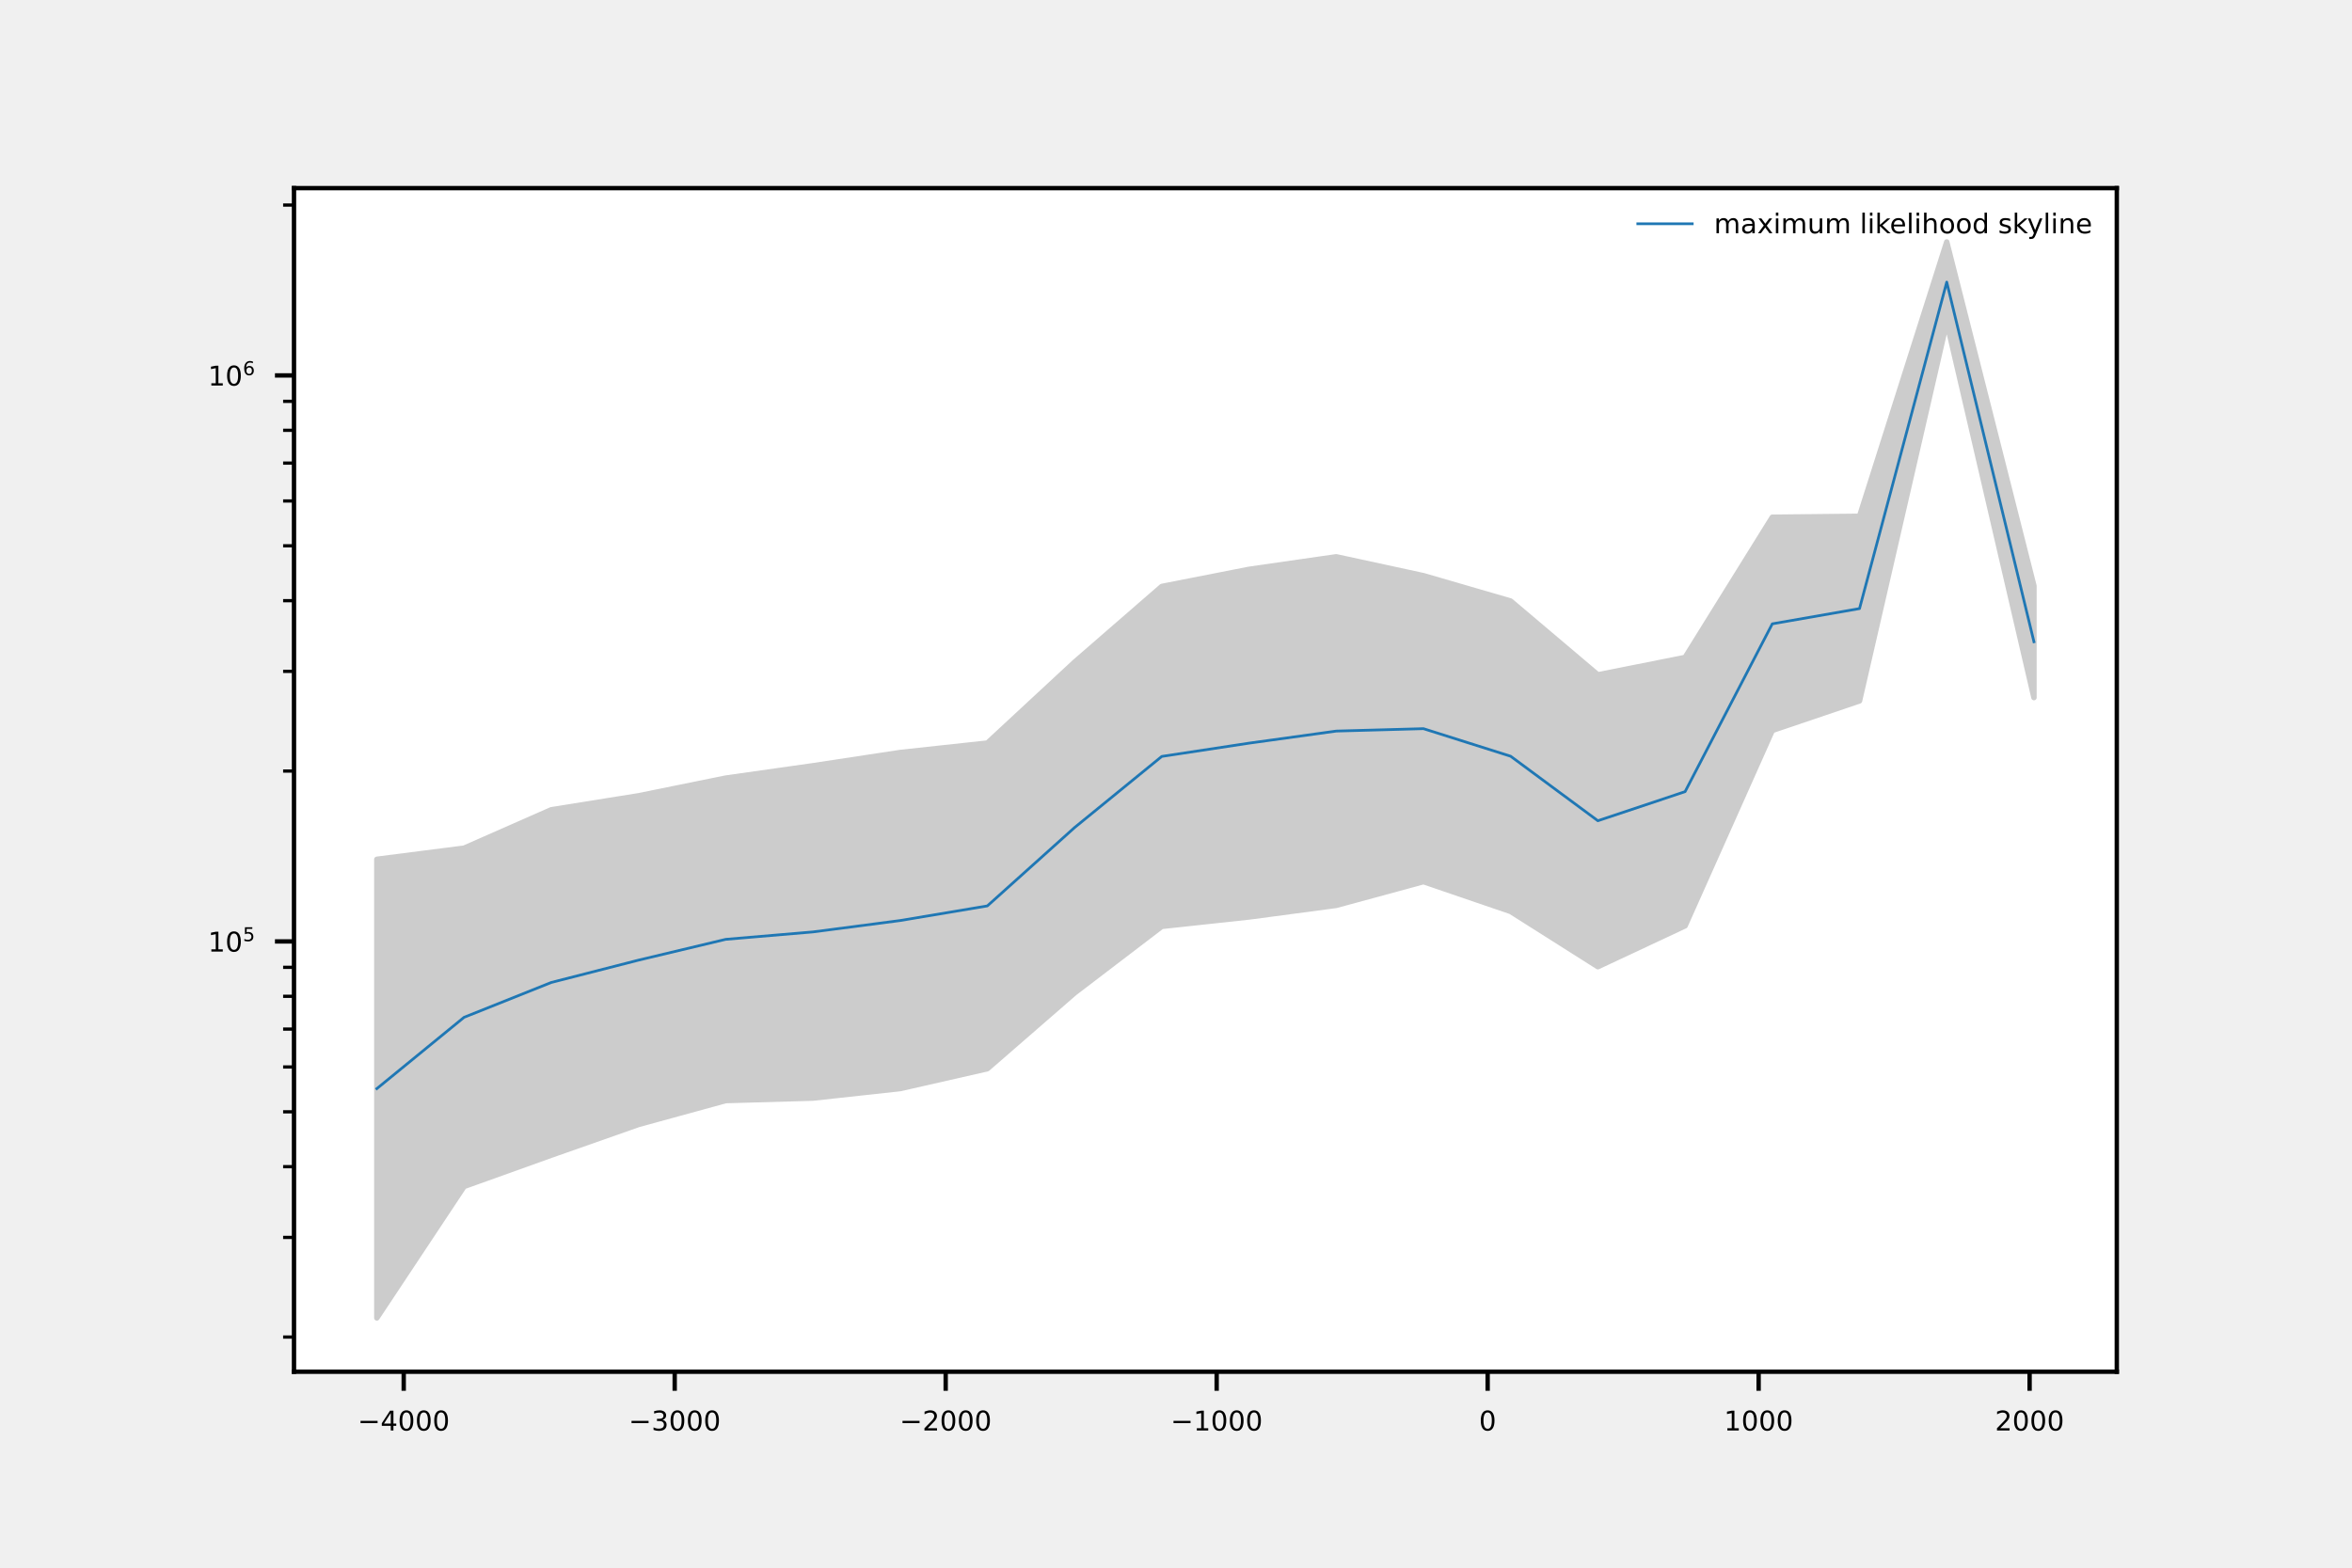
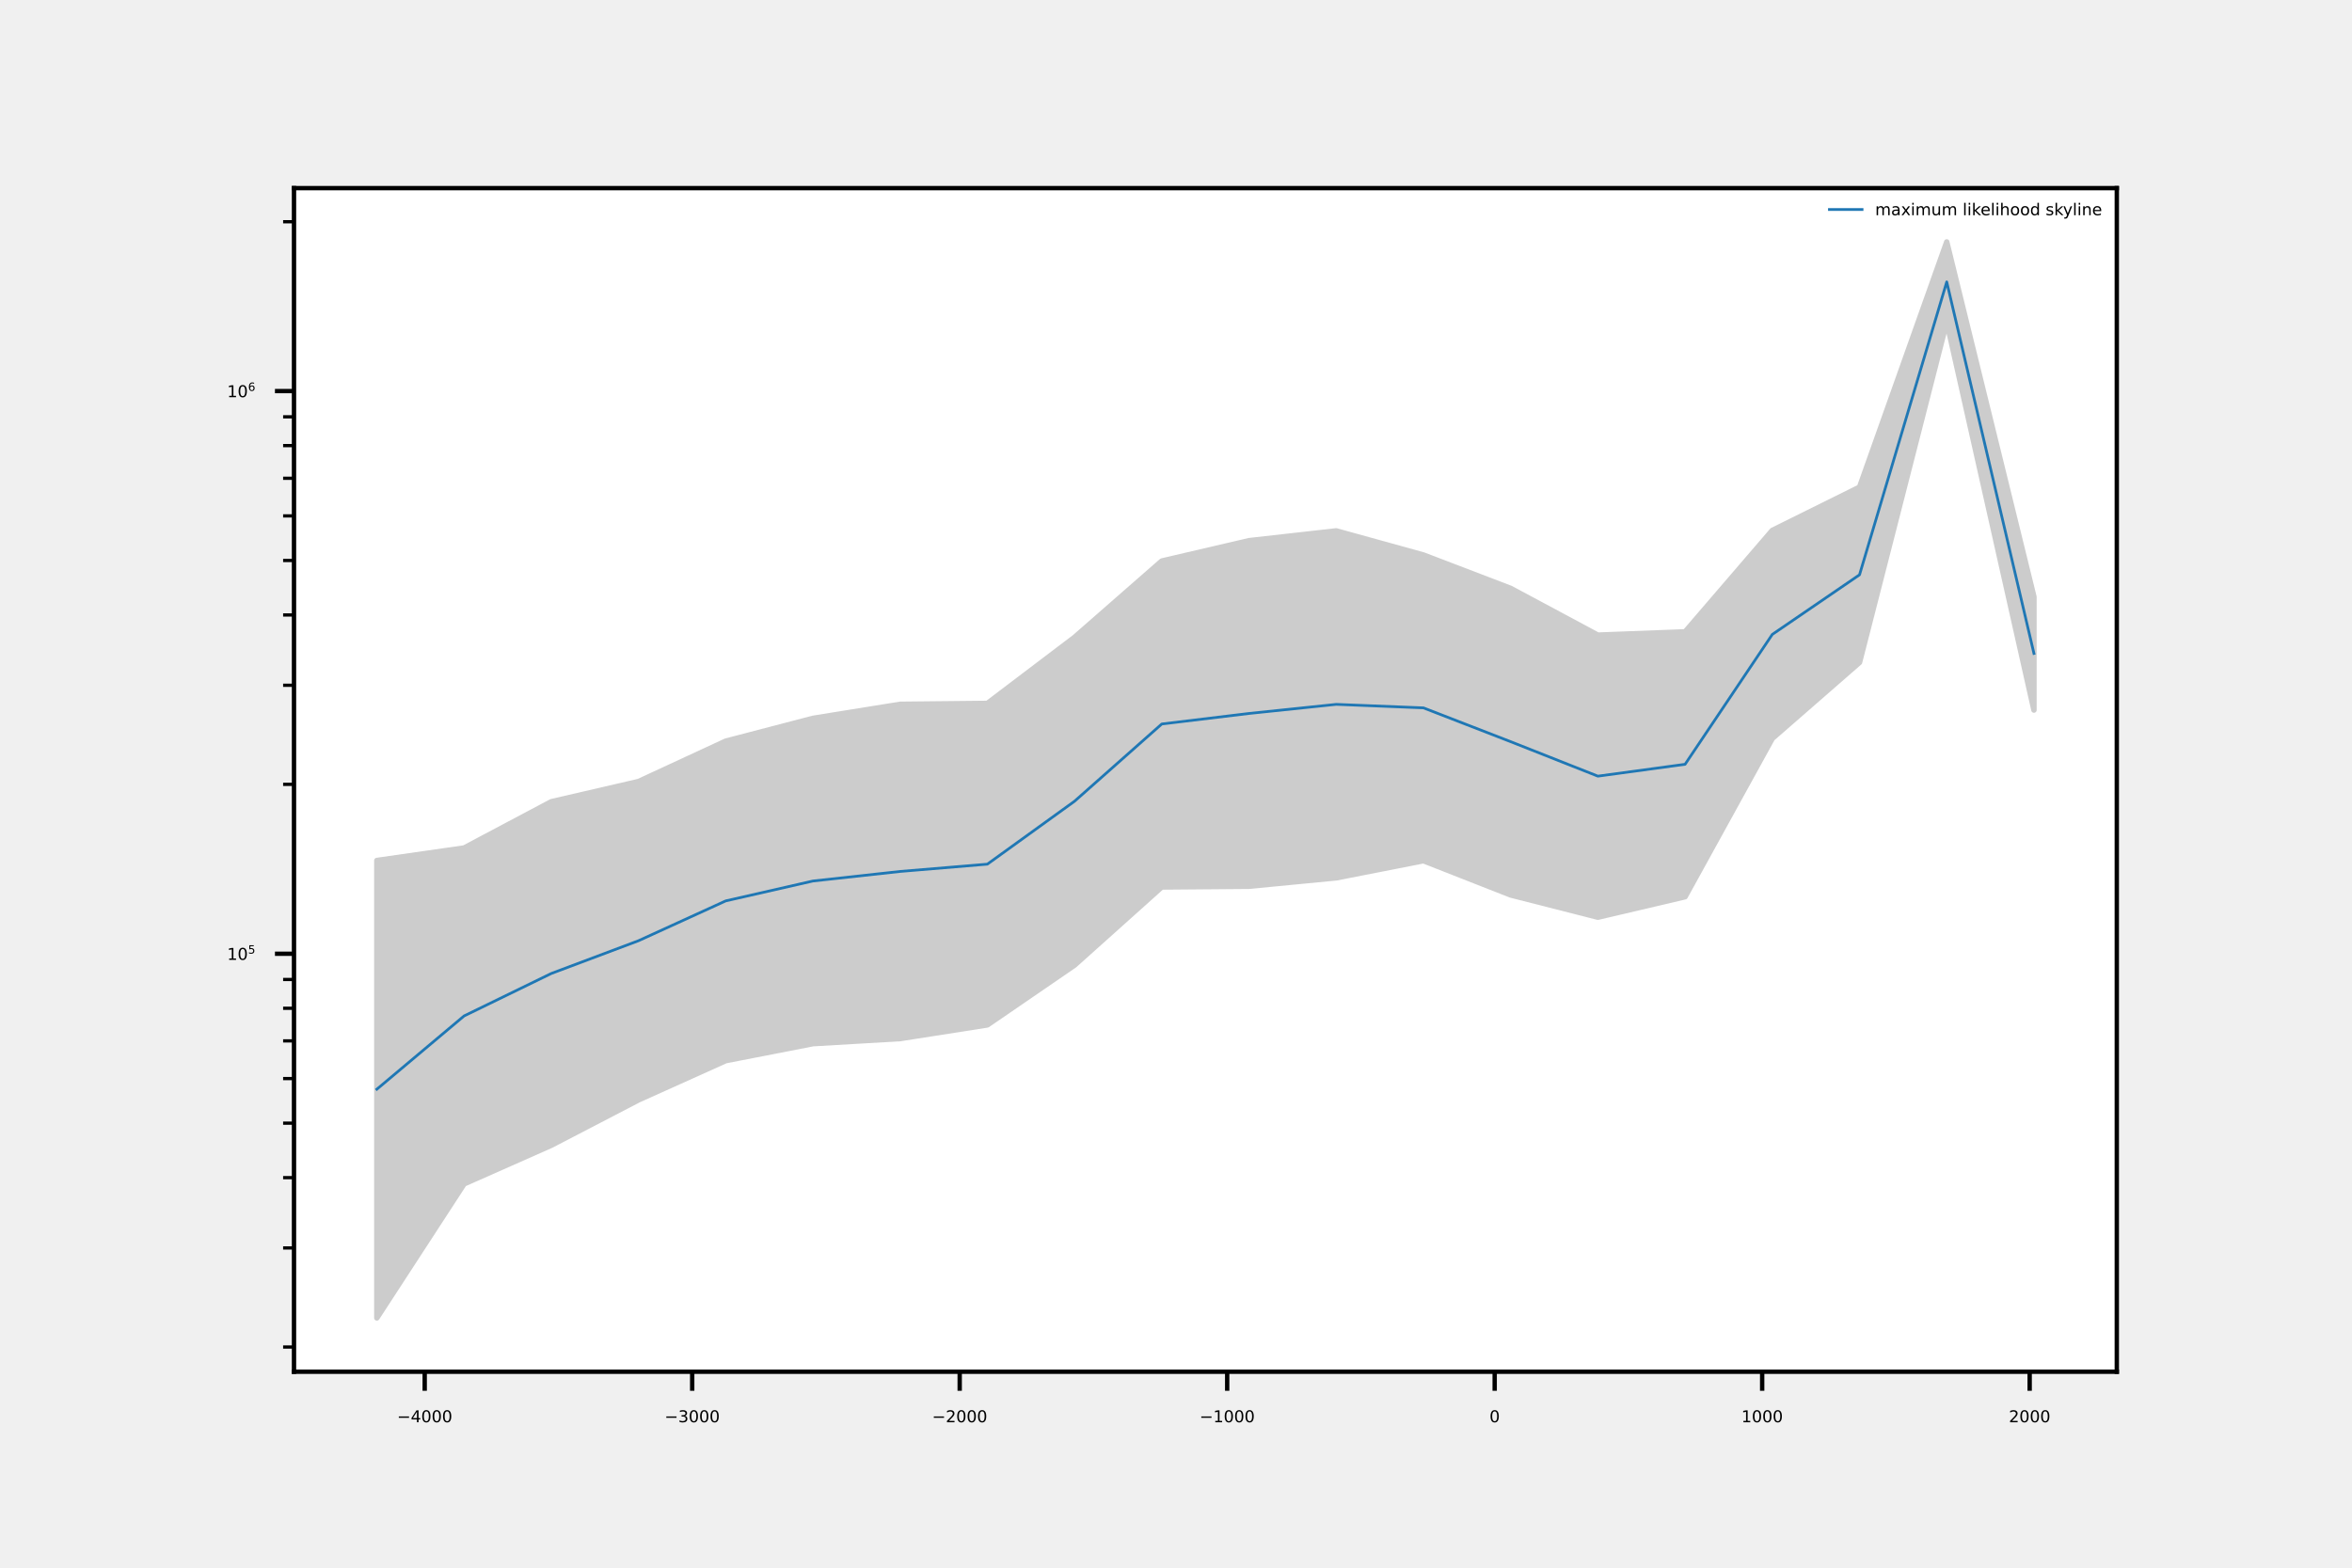
<svg xmlns="http://www.w3.org/2000/svg" xmlns:xlink="http://www.w3.org/1999/xlink" height="288pt" version="1.1" viewBox="0 0 432 288" width="432pt">
  <defs>
    <style type="text/css">*{stroke-linecap:butt;stroke-linejoin:round;}</style>
  </defs>
  <g id="figure_1">
    <g id="patch_1">
      <path d="M 0 288 L 432 288 L 432 0 L 0 0 z " style="fill:none;" />
    </g>
    <g id="axes_1">
      <g id="patch_2">
        <path d="M 54 252 L 388.8 252 L 388.8 34.56 L 54 34.56 z " style="fill:#ffffff;" />
      </g>
      <g id="PolyCollection_1">
        <defs>
-           <path d="M 69.218 -130.138 L 69.218 -45.884 L 85.237 -70.037 L 101.256 -75.785 L 117.276 -81.422 L 133.295 -85.815 L 149.314 -86.269 L 165.333 -88.019 L 181.352 -91.665 L 197.371 -105.585 L 213.39 -117.813 L 229.41 -119.543 L 245.429 -121.676 L 261.448 -126.033 L 277.467 -120.556 L 293.486 -110.411 L 309.505 -117.918 L 325.524 -153.808 L 341.544 -159.24 L 357.563 -228.804 L 373.582 -159.845 L 373.582 -180.359 L 373.582 -180.359 L 357.563 -243.556 L 341.544 -193.155 L 325.524 -192.981 L 309.505 -167.217 L 293.486 -164.028 L 277.467 -177.583 L 261.448 -182.242 L 245.429 -185.711 L 229.41 -183.406 L 213.39 -180.263 L 197.371 -166.352 L 181.352 -151.49 L 165.333 -149.754 L 149.314 -147.323 L 133.295 -145.054 L 117.276 -141.802 L 101.256 -139.24 L 85.237 -132.183 L 69.218 -130.138 z " id="m51809f96ba" style="stroke:#cccccc;" />
+           <path d="M 69.218 -129.919 L 69.218 -45.884 L 85.237 -70.506 L 101.256 -77.605 L 117.276 -85.934 L 133.295 -93.149 L 149.314 -96.268 L 165.333 -97.205 L 181.352 -99.713 L 197.371 -110.7 L 213.39 -125.054 L 229.41 -125.187 L 245.429 -126.733 L 261.448 -129.875 L 277.467 -123.585 L 293.486 -119.5 L 309.505 -123.26 L 325.524 -152.338 L 341.544 -166.308 L 357.563 -228.878 L 373.582 -157.555 L 373.582 -178.346 L 373.582 -178.346 L 357.563 -243.556 L 341.544 -198.5 L 325.524 -190.56 L 309.505 -171.924 L 293.486 -171.323 L 277.467 -179.909 L 261.448 -186.04 L 245.429 -190.472 L 229.41 -188.673 L 213.39 -184.936 L 197.371 -170.92 L 181.352 -158.776 L 165.333 -158.609 L 149.314 -156.03 L 133.295 -151.843 L 117.276 -144.424 L 101.256 -140.715 L 85.237 -132.214 L 69.218 -129.919 z " id="mb8a2853f53" style="stroke:#cccccc;" />
        </defs>
-         <g clip-path="url(#p195fe64066)">
-           <use style="fill:#cccccc;stroke:#cccccc;" x="0" xlink:href="#m51809f96ba" y="288" />
+         <g clip-path="url(#pcaec654546)">
+           <use style="fill:#cccccc;stroke:#cccccc;" x="0" xlink:href="#mb8a2853f53" y="288" />
        </g>
      </g>
      <g id="matplotlib.axis_1">
        <g id="xtick_1">
          <g id="line2d_1">
            <defs>
-               <path d="M 0 0 L 0 3.5 " id="mac3099797f" style="stroke:#000000;stroke-width:0.8;" />
+               <path d="M 0 0 L 0 3.5 " id="m395a38dc11" style="stroke:#000000;stroke-width:0.8;" />
            </defs>
            <g>
-               <use style="stroke:#000000;stroke-width:0.8;" x="74.151" xlink:href="#mac3099797f" y="252" />
+               <use style="stroke:#000000;stroke-width:0.8;" x="78.007" xlink:href="#m395a38dc11" y="252" />
            </g>
          </g>
          <g id="text_1">
-             <g transform="translate(65.69344 262.7992)scale(0.05 -0.05)">
+             <g transform="translate(72.93277 261.2795)scale(0.03 -0.03)">
              <defs>
                <path d="M 10.594 35.5 L 73.188 35.5 L 73.188 27.203 L 10.594 27.203 z " id="DejaVuSans-8722" />
                <path d="M 37.797 64.312 L 12.891 25.391 L 37.797 25.391 z M 35.203 72.906 L 47.609 72.906 L 47.609 25.391 L 58.016 25.391 L 58.016 17.188 L 47.609 17.188 L 47.609 0 L 37.797 0 L 37.797 17.188 L 4.891 17.188 L 4.891 26.703 z " id="DejaVuSans-52" />
                <path d="M 31.781 66.406 Q 24.172 66.406 20.328 58.906 Q 16.5 51.422 16.5 36.375 Q 16.5 21.391 20.328 13.891 Q 24.172 6.391 31.781 6.391 Q 39.453 6.391 43.281 13.891 Q 47.125 21.391 47.125 36.375 Q 47.125 51.422 43.281 58.906 Q 39.453 66.406 31.781 66.406 z M 31.781 74.219 Q 44.047 74.219 50.516 64.516 Q 56.984 54.828 56.984 36.375 Q 56.984 17.969 50.516 8.266 Q 44.047 -1.422 31.781 -1.422 Q 19.531 -1.422 13.062 8.266 Q 6.594 17.969 6.594 36.375 Q 6.594 54.828 13.062 64.516 Q 19.531 74.219 31.781 74.219 z " id="DejaVuSans-48" />
              </defs>
              <use xlink:href="#DejaVuSans-8722" />
              <use x="83.789" xlink:href="#DejaVuSans-52" />
              <use x="147.412" xlink:href="#DejaVuSans-48" />
              <use x="211.035" xlink:href="#DejaVuSans-48" />
              <use x="274.658" xlink:href="#DejaVuSans-48" />
            </g>
          </g>
        </g>
        <g id="xtick_2">
          <g id="line2d_2">
            <g>
-               <use style="stroke:#000000;stroke-width:0.8;" x="123.923" xlink:href="#mac3099797f" y="252" />
+               <use style="stroke:#000000;stroke-width:0.8;" x="127.139" xlink:href="#m395a38dc11" y="252" />
            </g>
          </g>
          <g id="text_2">
-             <g transform="translate(115.4659 262.7992)scale(0.05 -0.05)">
+             <g transform="translate(122.0642 261.2795)scale(0.03 -0.03)">
              <defs>
                <path d="M 40.578 39.312 Q 47.656 37.797 51.625 33 Q 55.609 28.219 55.609 21.188 Q 55.609 10.406 48.188 4.484 Q 40.766 -1.422 27.094 -1.422 Q 22.516 -1.422 17.656 -0.516 Q 12.797 0.391 7.625 2.203 L 7.625 11.719 Q 11.719 9.328 16.594 8.109 Q 21.484 6.891 26.812 6.891 Q 36.078 6.891 40.938 10.547 Q 45.797 14.203 45.797 21.188 Q 45.797 27.641 41.281 31.266 Q 36.766 34.906 28.719 34.906 L 20.219 34.906 L 20.219 43.016 L 29.109 43.016 Q 36.375 43.016 40.234 45.922 Q 44.094 48.828 44.094 54.297 Q 44.094 59.906 40.109 62.906 Q 36.141 65.922 28.719 65.922 Q 24.656 65.922 20.016 65.031 Q 15.375 64.156 9.812 62.312 L 9.812 71.094 Q 15.438 72.656 20.344 73.438 Q 25.25 74.219 29.594 74.219 Q 40.828 74.219 47.359 69.109 Q 53.906 64.016 53.906 55.328 Q 53.906 49.266 50.438 45.094 Q 46.969 40.922 40.578 39.312 z " id="DejaVuSans-51" />
              </defs>
              <use xlink:href="#DejaVuSans-8722" />
              <use x="83.789" xlink:href="#DejaVuSans-51" />
              <use x="147.412" xlink:href="#DejaVuSans-48" />
              <use x="211.035" xlink:href="#DejaVuSans-48" />
              <use x="274.658" xlink:href="#DejaVuSans-48" />
            </g>
          </g>
        </g>
        <g id="xtick_3">
          <g id="line2d_3">
            <g>
-               <use style="stroke:#000000;stroke-width:0.8;" x="173.696" xlink:href="#mac3099797f" y="252" />
+               <use style="stroke:#000000;stroke-width:0.8;" x="176.27" xlink:href="#m395a38dc11" y="252" />
            </g>
          </g>
          <g id="text_3">
-             <g transform="translate(165.2383 262.7992)scale(0.05 -0.05)">
+             <g transform="translate(171.1956 261.2795)scale(0.03 -0.03)">
              <defs>
                <path d="M 19.188 8.297 L 53.609 8.297 L 53.609 0 L 7.328 0 L 7.328 8.297 Q 12.938 14.109 22.625 23.891 Q 32.328 33.688 34.812 36.531 Q 39.547 41.844 41.422 45.531 Q 43.312 49.219 43.312 52.781 Q 43.312 58.594 39.234 62.25 Q 35.156 65.922 28.609 65.922 Q 23.969 65.922 18.812 64.312 Q 13.672 62.703 7.812 59.422 L 7.812 69.391 Q 13.766 71.781 18.938 73 Q 24.125 74.219 28.422 74.219 Q 39.75 74.219 46.484 68.547 Q 53.219 62.891 53.219 53.422 Q 53.219 48.922 51.531 44.891 Q 49.859 40.875 45.406 35.406 Q 44.188 33.984 37.641 27.219 Q 31.109 20.453 19.188 8.297 z " id="DejaVuSans-50" />
              </defs>
              <use xlink:href="#DejaVuSans-8722" />
              <use x="83.789" xlink:href="#DejaVuSans-50" />
              <use x="147.412" xlink:href="#DejaVuSans-48" />
              <use x="211.035" xlink:href="#DejaVuSans-48" />
              <use x="274.658" xlink:href="#DejaVuSans-48" />
            </g>
          </g>
        </g>
        <g id="xtick_4">
          <g id="line2d_4">
            <g>
-               <use style="stroke:#000000;stroke-width:0.8;" x="223.468" xlink:href="#mac3099797f" y="252" />
+               <use style="stroke:#000000;stroke-width:0.8;" x="225.401" xlink:href="#m395a38dc11" y="252" />
            </g>
          </g>
          <g id="text_4">
-             <g transform="translate(215.0107 262.7992)scale(0.05 -0.05)">
+             <g transform="translate(220.327 261.2795)scale(0.03 -0.03)">
              <defs>
                <path d="M 12.406 8.297 L 28.516 8.297 L 28.516 63.922 L 10.984 60.406 L 10.984 69.391 L 28.422 72.906 L 38.281 72.906 L 38.281 8.297 L 54.391 8.297 L 54.391 0 L 12.406 0 z " id="DejaVuSans-49" />
              </defs>
              <use xlink:href="#DejaVuSans-8722" />
              <use x="83.789" xlink:href="#DejaVuSans-49" />
              <use x="147.412" xlink:href="#DejaVuSans-48" />
              <use x="211.035" xlink:href="#DejaVuSans-48" />
              <use x="274.658" xlink:href="#DejaVuSans-48" />
            </g>
          </g>
        </g>
        <g id="xtick_5">
          <g id="line2d_5">
            <g>
-               <use style="stroke:#000000;stroke-width:0.8;" x="273.241" xlink:href="#mac3099797f" y="252" />
+               <use style="stroke:#000000;stroke-width:0.8;" x="274.533" xlink:href="#m395a38dc11" y="252" />
            </g>
          </g>
          <g id="text_5">
-             <g transform="translate(271.65 262.7992)scale(0.05 -0.05)">
+             <g transform="translate(273.5785 261.2795)scale(0.03 -0.03)">
              <use xlink:href="#DejaVuSans-48" />
            </g>
          </g>
        </g>
        <g id="xtick_6">
          <g id="line2d_6">
            <g>
-               <use style="stroke:#000000;stroke-width:0.8;" x="323.013" xlink:href="#mac3099797f" y="252" />
+               <use style="stroke:#000000;stroke-width:0.8;" x="323.664" xlink:href="#m395a38dc11" y="252" />
            </g>
          </g>
          <g id="text_6">
-             <g transform="translate(316.6505 262.7992)scale(0.05 -0.05)">
+             <g transform="translate(319.8468 261.2795)scale(0.03 -0.03)">
              <use xlink:href="#DejaVuSans-49" />
              <use x="63.623" xlink:href="#DejaVuSans-48" />
              <use x="127.246" xlink:href="#DejaVuSans-48" />
              <use x="190.869" xlink:href="#DejaVuSans-48" />
            </g>
          </g>
        </g>
        <g id="xtick_7">
          <g id="line2d_7">
            <g>
-               <use style="stroke:#000000;stroke-width:0.8;" x="372.785" xlink:href="#mac3099797f" y="252" />
+               <use style="stroke:#000000;stroke-width:0.8;" x="372.796" xlink:href="#m395a38dc11" y="252" />
            </g>
          </g>
          <g id="text_7">
-             <g transform="translate(366.423 262.7992)scale(0.05 -0.05)">
+             <g transform="translate(368.9782 261.2795)scale(0.03 -0.03)">
              <use xlink:href="#DejaVuSans-50" />
              <use x="63.623" xlink:href="#DejaVuSans-48" />
              <use x="127.246" xlink:href="#DejaVuSans-48" />
              <use x="190.869" xlink:href="#DejaVuSans-48" />
            </g>
          </g>
        </g>
      </g>
      <g id="matplotlib.axis_2">
        <g id="ytick_1">
          <g id="line2d_8">
            <defs>
-               <path d="M 0 0 L -3.5 0 " id="m795ca5e97a" style="stroke:#000000;stroke-width:0.8;" />
+               <path d="M 0 0 L -3.5 0 " id="mfaeb1d7dc9" style="stroke:#000000;stroke-width:0.8;" />
            </defs>
            <g>
-               <use style="stroke:#000000;stroke-width:0.8;" x="54" xlink:href="#m795ca5e97a" y="172.949" />
+               <use style="stroke:#000000;stroke-width:0.8;" x="54" xlink:href="#mfaeb1d7dc9" y="175.213" />
            </g>
          </g>
          <g id="text_8">
-             <g transform="translate(38.2 174.8491)scale(0.05 -0.05)">
+             <g transform="translate(41.72 176.3528)scale(0.03 -0.03)">
              <defs>
                <path d="M 10.797 72.906 L 49.516 72.906 L 49.516 64.594 L 19.828 64.594 L 19.828 46.734 Q 21.969 47.469 24.109 47.828 Q 26.266 48.188 28.422 48.188 Q 40.625 48.188 47.75 41.5 Q 54.891 34.812 54.891 23.391 Q 54.891 11.625 47.562 5.094 Q 40.234 -1.422 26.906 -1.422 Q 22.312 -1.422 17.547 -0.641 Q 12.797 0.141 7.719 1.703 L 7.719 11.625 Q 12.109 9.234 16.797 8.062 Q 21.484 6.891 26.703 6.891 Q 35.156 6.891 40.078 11.328 Q 45.016 15.766 45.016 23.391 Q 45.016 31 40.078 35.438 Q 35.156 39.891 26.703 39.891 Q 22.75 39.891 18.812 39.016 Q 14.891 38.141 10.797 36.281 z " id="DejaVuSans-53" />
              </defs>
              <use transform="translate(0 0.684375)" xlink:href="#DejaVuSans-49" />
              <use transform="translate(63.62305 0.684375)" xlink:href="#DejaVuSans-48" />
              <use transform="translate(128.2031 38.96563)scale(0.7)" xlink:href="#DejaVuSans-53" />
            </g>
          </g>
        </g>
        <g id="ytick_2">
          <g id="line2d_9">
            <g>
-               <use style="stroke:#000000;stroke-width:0.8;" x="54" xlink:href="#m795ca5e97a" y="68.969" />
+               <use style="stroke:#000000;stroke-width:0.8;" x="54" xlink:href="#mfaeb1d7dc9" y="71.847" />
            </g>
          </g>
          <g id="text_9">
-             <g transform="translate(38.2 70.86837)scale(0.05 -0.05)">
+             <g transform="translate(41.72 72.98637)scale(0.03 -0.03)">
              <defs>
                <path d="M 33.016 40.375 Q 26.375 40.375 22.484 35.828 Q 18.609 31.297 18.609 23.391 Q 18.609 15.531 22.484 10.953 Q 26.375 6.391 33.016 6.391 Q 39.656 6.391 43.531 10.953 Q 47.406 15.531 47.406 23.391 Q 47.406 31.297 43.531 35.828 Q 39.656 40.375 33.016 40.375 z M 52.594 71.297 L 52.594 62.312 Q 48.875 64.062 45.094 64.984 Q 41.312 65.922 37.594 65.922 Q 27.828 65.922 22.672 59.328 Q 17.531 52.734 16.797 39.406 Q 19.672 43.656 24.016 45.922 Q 28.375 48.188 33.594 48.188 Q 44.578 48.188 50.953 41.516 Q 57.328 34.859 57.328 23.391 Q 57.328 12.156 50.688 5.359 Q 44.047 -1.422 33.016 -1.422 Q 20.359 -1.422 13.672 8.266 Q 6.984 17.969 6.984 36.375 Q 6.984 53.656 15.188 63.938 Q 23.391 74.219 37.203 74.219 Q 40.922 74.219 44.703 73.484 Q 48.484 72.75 52.594 71.297 z " id="DejaVuSans-54" />
              </defs>
              <use transform="translate(0 0.765625)" xlink:href="#DejaVuSans-49" />
              <use transform="translate(63.62305 0.765625)" xlink:href="#DejaVuSans-48" />
              <use transform="translate(128.2031 39.04688)scale(0.7)" xlink:href="#DejaVuSans-54" />
            </g>
          </g>
        </g>
        <g id="ytick_3">
          <g id="line2d_10">
            <defs>
-               <path d="M 0 0 L -2 0 " id="m14f68f5c5e" style="stroke:#000000;stroke-width:0.6;" />
+               <path d="M 0 0 L -2 0 " id="ma629a4a2c3" style="stroke:#000000;stroke-width:0.6;" />
            </defs>
            <g>
-               <use style="stroke:#000000;stroke-width:0.6;" x="54" xlink:href="#m14f68f5c5e" y="245.629" />
+               <use style="stroke:#000000;stroke-width:0.6;" x="54" xlink:href="#ma629a4a2c3" y="247.463" />
            </g>
          </g>
        </g>
        <g id="ytick_4">
          <g id="line2d_11">
            <g>
-               <use style="stroke:#000000;stroke-width:0.6;" x="54" xlink:href="#m14f68f5c5e" y="227.319" />
+               <use style="stroke:#000000;stroke-width:0.6;" x="54" xlink:href="#ma629a4a2c3" y="229.261" />
            </g>
          </g>
        </g>
        <g id="ytick_5">
          <g id="line2d_12">
            <g>
-               <use style="stroke:#000000;stroke-width:0.6;" x="54" xlink:href="#m14f68f5c5e" y="214.328" />
+               <use style="stroke:#000000;stroke-width:0.6;" x="54" xlink:href="#ma629a4a2c3" y="216.347" />
            </g>
          </g>
        </g>
        <g id="ytick_6">
          <g id="line2d_13">
            <g>
-               <use style="stroke:#000000;stroke-width:0.6;" x="54" xlink:href="#m14f68f5c5e" y="204.251" />
+               <use style="stroke:#000000;stroke-width:0.6;" x="54" xlink:href="#ma629a4a2c3" y="206.329" />
            </g>
          </g>
        </g>
        <g id="ytick_7">
          <g id="line2d_14">
            <g>
-               <use style="stroke:#000000;stroke-width:0.6;" x="54" xlink:href="#m14f68f5c5e" y="196.017" />
+               <use style="stroke:#000000;stroke-width:0.6;" x="54" xlink:href="#ma629a4a2c3" y="198.145" />
            </g>
          </g>
        </g>
        <g id="ytick_8">
          <g id="line2d_15">
            <g>
-               <use style="stroke:#000000;stroke-width:0.6;" x="54" xlink:href="#m14f68f5c5e" y="189.056" />
+               <use style="stroke:#000000;stroke-width:0.6;" x="54" xlink:href="#ma629a4a2c3" y="191.225" />
            </g>
          </g>
        </g>
        <g id="ytick_9">
          <g id="line2d_16">
            <g>
-               <use style="stroke:#000000;stroke-width:0.6;" x="54" xlink:href="#m14f68f5c5e" y="183.026" />
+               <use style="stroke:#000000;stroke-width:0.6;" x="54" xlink:href="#ma629a4a2c3" y="185.23" />
            </g>
          </g>
        </g>
        <g id="ytick_10">
          <g id="line2d_17">
            <g>
-               <use style="stroke:#000000;stroke-width:0.6;" x="54" xlink:href="#m14f68f5c5e" y="177.707" />
+               <use style="stroke:#000000;stroke-width:0.6;" x="54" xlink:href="#ma629a4a2c3" y="179.943" />
            </g>
          </g>
        </g>
        <g id="ytick_11">
          <g id="line2d_18">
            <g>
-               <use style="stroke:#000000;stroke-width:0.6;" x="54" xlink:href="#m14f68f5c5e" y="141.648" />
+               <use style="stroke:#000000;stroke-width:0.6;" x="54" xlink:href="#ma629a4a2c3" y="144.097" />
            </g>
          </g>
        </g>
        <g id="ytick_12">
          <g id="line2d_19">
            <g>
-               <use style="stroke:#000000;stroke-width:0.6;" x="54" xlink:href="#m14f68f5c5e" y="123.338" />
+               <use style="stroke:#000000;stroke-width:0.6;" x="54" xlink:href="#ma629a4a2c3" y="125.895" />
            </g>
          </g>
        </g>
        <g id="ytick_13">
          <g id="line2d_20">
            <g>
-               <use style="stroke:#000000;stroke-width:0.6;" x="54" xlink:href="#m14f68f5c5e" y="110.347" />
+               <use style="stroke:#000000;stroke-width:0.6;" x="54" xlink:href="#ma629a4a2c3" y="112.98" />
            </g>
          </g>
        </g>
        <g id="ytick_14">
          <g id="line2d_21">
            <g>
-               <use style="stroke:#000000;stroke-width:0.6;" x="54" xlink:href="#m14f68f5c5e" y="100.27" />
+               <use style="stroke:#000000;stroke-width:0.6;" x="54" xlink:href="#ma629a4a2c3" y="102.963" />
            </g>
          </g>
        </g>
        <g id="ytick_15">
          <g id="line2d_22">
            <g>
-               <use style="stroke:#000000;stroke-width:0.6;" x="54" xlink:href="#m14f68f5c5e" y="92.037" />
+               <use style="stroke:#000000;stroke-width:0.6;" x="54" xlink:href="#ma629a4a2c3" y="94.778" />
            </g>
          </g>
        </g>
        <g id="ytick_16">
          <g id="line2d_23">
            <g>
-               <use style="stroke:#000000;stroke-width:0.6;" x="54" xlink:href="#m14f68f5c5e" y="85.076" />
+               <use style="stroke:#000000;stroke-width:0.6;" x="54" xlink:href="#ma629a4a2c3" y="87.858" />
            </g>
          </g>
        </g>
        <g id="ytick_17">
          <g id="line2d_24">
            <g>
-               <use style="stroke:#000000;stroke-width:0.6;" x="54" xlink:href="#m14f68f5c5e" y="79.046" />
+               <use style="stroke:#000000;stroke-width:0.6;" x="54" xlink:href="#ma629a4a2c3" y="81.864" />
            </g>
          </g>
        </g>
        <g id="ytick_18">
          <g id="line2d_25">
            <g>
-               <use style="stroke:#000000;stroke-width:0.6;" x="54" xlink:href="#m14f68f5c5e" y="73.727" />
+               <use style="stroke:#000000;stroke-width:0.6;" x="54" xlink:href="#ma629a4a2c3" y="76.576" />
            </g>
          </g>
        </g>
        <g id="ytick_19">
          <g id="line2d_26">
            <g>
-               <use style="stroke:#000000;stroke-width:0.6;" x="54" xlink:href="#m14f68f5c5e" y="37.667" />
+               <use style="stroke:#000000;stroke-width:0.6;" x="54" xlink:href="#ma629a4a2c3" y="40.73" />
            </g>
          </g>
        </g>
      </g>
      <g id="line2d_27">
-         <path clip-path="url(#p195fe64066)" d="M 69.218 199.989 L 85.237 186.89 L 101.256 180.488 L 117.276 176.388 L 133.295 172.566 L 149.314 171.204 L 165.333 169.113 L 181.352 166.423 L 197.371 152.031 L 213.39 138.962 L 229.41 136.526 L 245.429 134.306 L 261.448 133.863 L 277.467 138.93 L 293.486 150.781 L 309.505 145.433 L 325.524 114.605 L 341.544 111.803 L 357.563 51.82 L 373.582 117.898 " style="fill:none;stroke:#1f77b4;stroke-linecap:square;stroke-width:0.5;" />
+         <path clip-path="url(#pcaec654546)" d="M 69.218 200.099 L 85.237 186.64 L 101.256 178.84 L 117.276 172.821 L 133.295 165.504 L 149.314 161.851 L 165.333 160.093 L 181.352 158.755 L 197.371 147.19 L 213.39 133.005 L 229.41 131.07 L 245.429 129.398 L 261.448 130.042 L 277.467 136.253 L 293.486 142.588 L 309.505 140.408 L 325.524 116.551 L 341.544 105.596 L 357.563 51.783 L 373.582 120.049 " style="fill:none;stroke:#1f77b4;stroke-linecap:square;stroke-width:0.5;" />
      </g>
      <g id="patch_3">
        <path d="M 54 252 L 54 34.56 " style="fill:none;stroke:#000000;stroke-linecap:square;stroke-linejoin:miter;stroke-width:0.8;" />
      </g>
      <g id="patch_4">
        <path d="M 388.8 252 L 388.8 34.56 " style="fill:none;stroke:#000000;stroke-linecap:square;stroke-linejoin:miter;stroke-width:0.8;" />
      </g>
      <g id="patch_5">
        <path d="M 54 252 L 388.8 252 " style="fill:none;stroke:#000000;stroke-linecap:square;stroke-linejoin:miter;stroke-width:0.8;" />
      </g>
      <g id="patch_6">
        <path d="M 54 34.56 L 388.8 34.56 " style="fill:none;stroke:#000000;stroke-linecap:square;stroke-linejoin:miter;stroke-width:0.8;" />
      </g>
      <g id="legend_1">
        <g id="line2d_28">
-           <path d="M 300.82 41.109 L 310.82 41.109 " style="fill:none;stroke:#1f77b4;stroke-linecap:square;stroke-width:0.5;" />
+           <path d="M 336.012 38.49 L 342.012 38.49 " style="fill:none;stroke:#1f77b4;stroke-linecap:square;stroke-width:0.5;" />
        </g>
        <g id="line2d_29" />
        <g id="text_10">
-           <g transform="translate(314.8195 42.85922)scale(0.05 -0.05)">
+           <g transform="translate(344.4117 39.53953)scale(0.03 -0.03)">
            <defs>
              <path d="M 52 44.188 Q 55.375 50.25 60.062 53.125 Q 64.75 56 71.094 56 Q 79.641 56 84.281 50.016 Q 88.922 44.047 88.922 33.016 L 88.922 0 L 79.891 0 L 79.891 32.719 Q 79.891 40.578 77.094 44.375 Q 74.312 48.188 68.609 48.188 Q 61.625 48.188 57.562 43.547 Q 53.516 38.922 53.516 30.906 L 53.516 0 L 44.484 0 L 44.484 32.719 Q 44.484 40.625 41.703 44.406 Q 38.922 48.188 33.109 48.188 Q 26.219 48.188 22.156 43.531 Q 18.109 38.875 18.109 30.906 L 18.109 0 L 9.078 0 L 9.078 54.688 L 18.109 54.688 L 18.109 46.188 Q 21.188 51.219 25.484 53.609 Q 29.781 56 35.688 56 Q 41.656 56 45.828 52.969 Q 50 49.953 52 44.188 z " id="DejaVuSans-109" />
              <path d="M 34.281 27.484 Q 23.391 27.484 19.188 25 Q 14.984 22.516 14.984 16.5 Q 14.984 11.719 18.141 8.906 Q 21.297 6.109 26.703 6.109 Q 34.188 6.109 38.703 11.406 Q 43.219 16.703 43.219 25.484 L 43.219 27.484 z M 52.203 31.203 L 52.203 0 L 43.219 0 L 43.219 8.297 Q 40.141 3.328 35.547 0.953 Q 30.953 -1.422 24.312 -1.422 Q 15.922 -1.422 10.953 3.297 Q 6 8.016 6 15.922 Q 6 25.141 12.172 29.828 Q 18.359 34.516 30.609 34.516 L 43.219 34.516 L 43.219 35.406 Q 43.219 41.609 39.141 45 Q 35.062 48.391 27.688 48.391 Q 23 48.391 18.547 47.266 Q 14.109 46.141 10.016 43.891 L 10.016 52.203 Q 14.938 54.109 19.578 55.047 Q 24.219 56 28.609 56 Q 40.484 56 46.344 49.844 Q 52.203 43.703 52.203 31.203 z " id="DejaVuSans-97" />
              <path d="M 54.891 54.688 L 35.109 28.078 L 55.906 0 L 45.312 0 L 29.391 21.484 L 13.484 0 L 2.875 0 L 24.125 28.609 L 4.688 54.688 L 15.281 54.688 L 29.781 35.203 L 44.281 54.688 z " id="DejaVuSans-120" />
              <path d="M 9.422 54.688 L 18.406 54.688 L 18.406 0 L 9.422 0 z M 9.422 75.984 L 18.406 75.984 L 18.406 64.594 L 9.422 64.594 z " id="DejaVuSans-105" />
              <path d="M 8.5 21.578 L 8.5 54.688 L 17.484 54.688 L 17.484 21.922 Q 17.484 14.156 20.5 10.266 Q 23.531 6.391 29.594 6.391 Q 36.859 6.391 41.078 11.031 Q 45.312 15.672 45.312 23.688 L 45.312 54.688 L 54.297 54.688 L 54.297 0 L 45.312 0 L 45.312 8.406 Q 42.047 3.422 37.719 1 Q 33.406 -1.422 27.688 -1.422 Q 18.266 -1.422 13.375 4.438 Q 8.5 10.297 8.5 21.578 z M 31.109 56 z " id="DejaVuSans-117" />
              <path id="DejaVuSans-32" />
              <path d="M 9.422 75.984 L 18.406 75.984 L 18.406 0 L 9.422 0 z " id="DejaVuSans-108" />
              <path d="M 9.078 75.984 L 18.109 75.984 L 18.109 31.109 L 44.922 54.688 L 56.391 54.688 L 27.391 29.109 L 57.625 0 L 45.906 0 L 18.109 26.703 L 18.109 0 L 9.078 0 z " id="DejaVuSans-107" />
              <path d="M 56.203 29.594 L 56.203 25.203 L 14.891 25.203 Q 15.484 15.922 20.484 11.062 Q 25.484 6.203 34.422 6.203 Q 39.594 6.203 44.453 7.469 Q 49.312 8.734 54.109 11.281 L 54.109 2.781 Q 49.266 0.734 44.188 -0.344 Q 39.109 -1.422 33.891 -1.422 Q 20.797 -1.422 13.156 6.188 Q 5.516 13.812 5.516 26.812 Q 5.516 40.234 12.766 48.109 Q 20.016 56 32.328 56 Q 43.359 56 49.781 48.891 Q 56.203 41.797 56.203 29.594 z M 47.219 32.234 Q 47.125 39.594 43.094 43.984 Q 39.062 48.391 32.422 48.391 Q 24.906 48.391 20.391 44.141 Q 15.875 39.891 15.188 32.172 z " id="DejaVuSans-101" />
              <path d="M 54.891 33.016 L 54.891 0 L 45.906 0 L 45.906 32.719 Q 45.906 40.484 42.875 44.328 Q 39.844 48.188 33.797 48.188 Q 26.516 48.188 22.312 43.547 Q 18.109 38.922 18.109 30.906 L 18.109 0 L 9.078 0 L 9.078 75.984 L 18.109 75.984 L 18.109 46.188 Q 21.344 51.125 25.703 53.562 Q 30.078 56 35.797 56 Q 45.219 56 50.047 50.172 Q 54.891 44.344 54.891 33.016 z " id="DejaVuSans-104" />
              <path d="M 30.609 48.391 Q 23.391 48.391 19.188 42.75 Q 14.984 37.109 14.984 27.297 Q 14.984 17.484 19.156 11.844 Q 23.344 6.203 30.609 6.203 Q 37.797 6.203 41.984 11.859 Q 46.188 17.531 46.188 27.297 Q 46.188 37.016 41.984 42.703 Q 37.797 48.391 30.609 48.391 z M 30.609 56 Q 42.328 56 49.016 48.375 Q 55.719 40.766 55.719 27.297 Q 55.719 13.875 49.016 6.219 Q 42.328 -1.422 30.609 -1.422 Q 18.844 -1.422 12.172 6.219 Q 5.516 13.875 5.516 27.297 Q 5.516 40.766 12.172 48.375 Q 18.844 56 30.609 56 z " id="DejaVuSans-111" />
              <path d="M 45.406 46.391 L 45.406 75.984 L 54.391 75.984 L 54.391 0 L 45.406 0 L 45.406 8.203 Q 42.578 3.328 38.25 0.953 Q 33.938 -1.422 27.875 -1.422 Q 17.969 -1.422 11.734 6.484 Q 5.516 14.406 5.516 27.297 Q 5.516 40.188 11.734 48.094 Q 17.969 56 27.875 56 Q 33.938 56 38.25 53.625 Q 42.578 51.266 45.406 46.391 z M 14.797 27.297 Q 14.797 17.391 18.875 11.75 Q 22.953 6.109 30.078 6.109 Q 37.203 6.109 41.297 11.75 Q 45.406 17.391 45.406 27.297 Q 45.406 37.203 41.297 42.844 Q 37.203 48.484 30.078 48.484 Q 22.953 48.484 18.875 42.844 Q 14.797 37.203 14.797 27.297 z " id="DejaVuSans-100" />
              <path d="M 44.281 53.078 L 44.281 44.578 Q 40.484 46.531 36.375 47.5 Q 32.281 48.484 27.875 48.484 Q 21.188 48.484 17.844 46.438 Q 14.5 44.391 14.5 40.281 Q 14.5 37.156 16.891 35.375 Q 19.281 33.594 26.516 31.984 L 29.594 31.297 Q 39.156 29.25 43.188 25.516 Q 47.219 21.781 47.219 15.094 Q 47.219 7.469 41.188 3.016 Q 35.156 -1.422 24.609 -1.422 Q 20.219 -1.422 15.453 -0.562 Q 10.688 0.297 5.422 2 L 5.422 11.281 Q 10.406 8.688 15.234 7.391 Q 20.062 6.109 24.812 6.109 Q 31.156 6.109 34.562 8.281 Q 37.984 10.453 37.984 14.406 Q 37.984 18.062 35.516 20.016 Q 33.062 21.969 24.703 23.781 L 21.578 24.516 Q 13.234 26.266 9.516 29.906 Q 5.812 33.547 5.812 39.891 Q 5.812 47.609 11.281 51.797 Q 16.75 56 26.812 56 Q 31.781 56 36.172 55.266 Q 40.578 54.547 44.281 53.078 z " id="DejaVuSans-115" />
              <path d="M 32.172 -5.078 Q 28.375 -14.844 24.75 -17.812 Q 21.141 -20.797 15.094 -20.797 L 7.906 -20.797 L 7.906 -13.281 L 13.188 -13.281 Q 16.891 -13.281 18.938 -11.516 Q 21 -9.766 23.484 -3.219 L 25.094 0.875 L 2.984 54.688 L 12.5 54.688 L 29.594 11.922 L 46.688 54.688 L 56.203 54.688 z " id="DejaVuSans-121" />
              <path d="M 54.891 33.016 L 54.891 0 L 45.906 0 L 45.906 32.719 Q 45.906 40.484 42.875 44.328 Q 39.844 48.188 33.797 48.188 Q 26.516 48.188 22.312 43.547 Q 18.109 38.922 18.109 30.906 L 18.109 0 L 9.078 0 L 9.078 54.688 L 18.109 54.688 L 18.109 46.188 Q 21.344 51.125 25.703 53.562 Q 30.078 56 35.797 56 Q 45.219 56 50.047 50.172 Q 54.891 44.344 54.891 33.016 z " id="DejaVuSans-110" />
            </defs>
            <use xlink:href="#DejaVuSans-109" />
            <use x="97.412" xlink:href="#DejaVuSans-97" />
            <use x="158.691" xlink:href="#DejaVuSans-120" />
            <use x="217.871" xlink:href="#DejaVuSans-105" />
            <use x="245.654" xlink:href="#DejaVuSans-109" />
            <use x="343.066" xlink:href="#DejaVuSans-117" />
            <use x="406.445" xlink:href="#DejaVuSans-109" />
            <use x="503.857" xlink:href="#DejaVuSans-32" />
            <use x="535.645" xlink:href="#DejaVuSans-108" />
            <use x="563.428" xlink:href="#DejaVuSans-105" />
            <use x="591.211" xlink:href="#DejaVuSans-107" />
            <use x="645.496" xlink:href="#DejaVuSans-101" />
            <use x="707.02" xlink:href="#DejaVuSans-108" />
            <use x="734.803" xlink:href="#DejaVuSans-105" />
            <use x="762.586" xlink:href="#DejaVuSans-104" />
            <use x="825.965" xlink:href="#DejaVuSans-111" />
            <use x="887.146" xlink:href="#DejaVuSans-111" />
            <use x="948.328" xlink:href="#DejaVuSans-100" />
            <use x="1011.805" xlink:href="#DejaVuSans-32" />
            <use x="1043.592" xlink:href="#DejaVuSans-115" />
            <use x="1095.691" xlink:href="#DejaVuSans-107" />
            <use x="1149.977" xlink:href="#DejaVuSans-121" />
            <use x="1209.156" xlink:href="#DejaVuSans-108" />
            <use x="1236.939" xlink:href="#DejaVuSans-105" />
            <use x="1264.723" xlink:href="#DejaVuSans-110" />
            <use x="1328.102" xlink:href="#DejaVuSans-101" />
          </g>
        </g>
      </g>
    </g>
  </g>
  <defs>
-     <clipPath id="p195fe64066">
+     <clipPath id="pcaec654546">
      <rect height="217.44" width="334.8" x="54" y="34.56" />
    </clipPath>
  </defs>
</svg>
